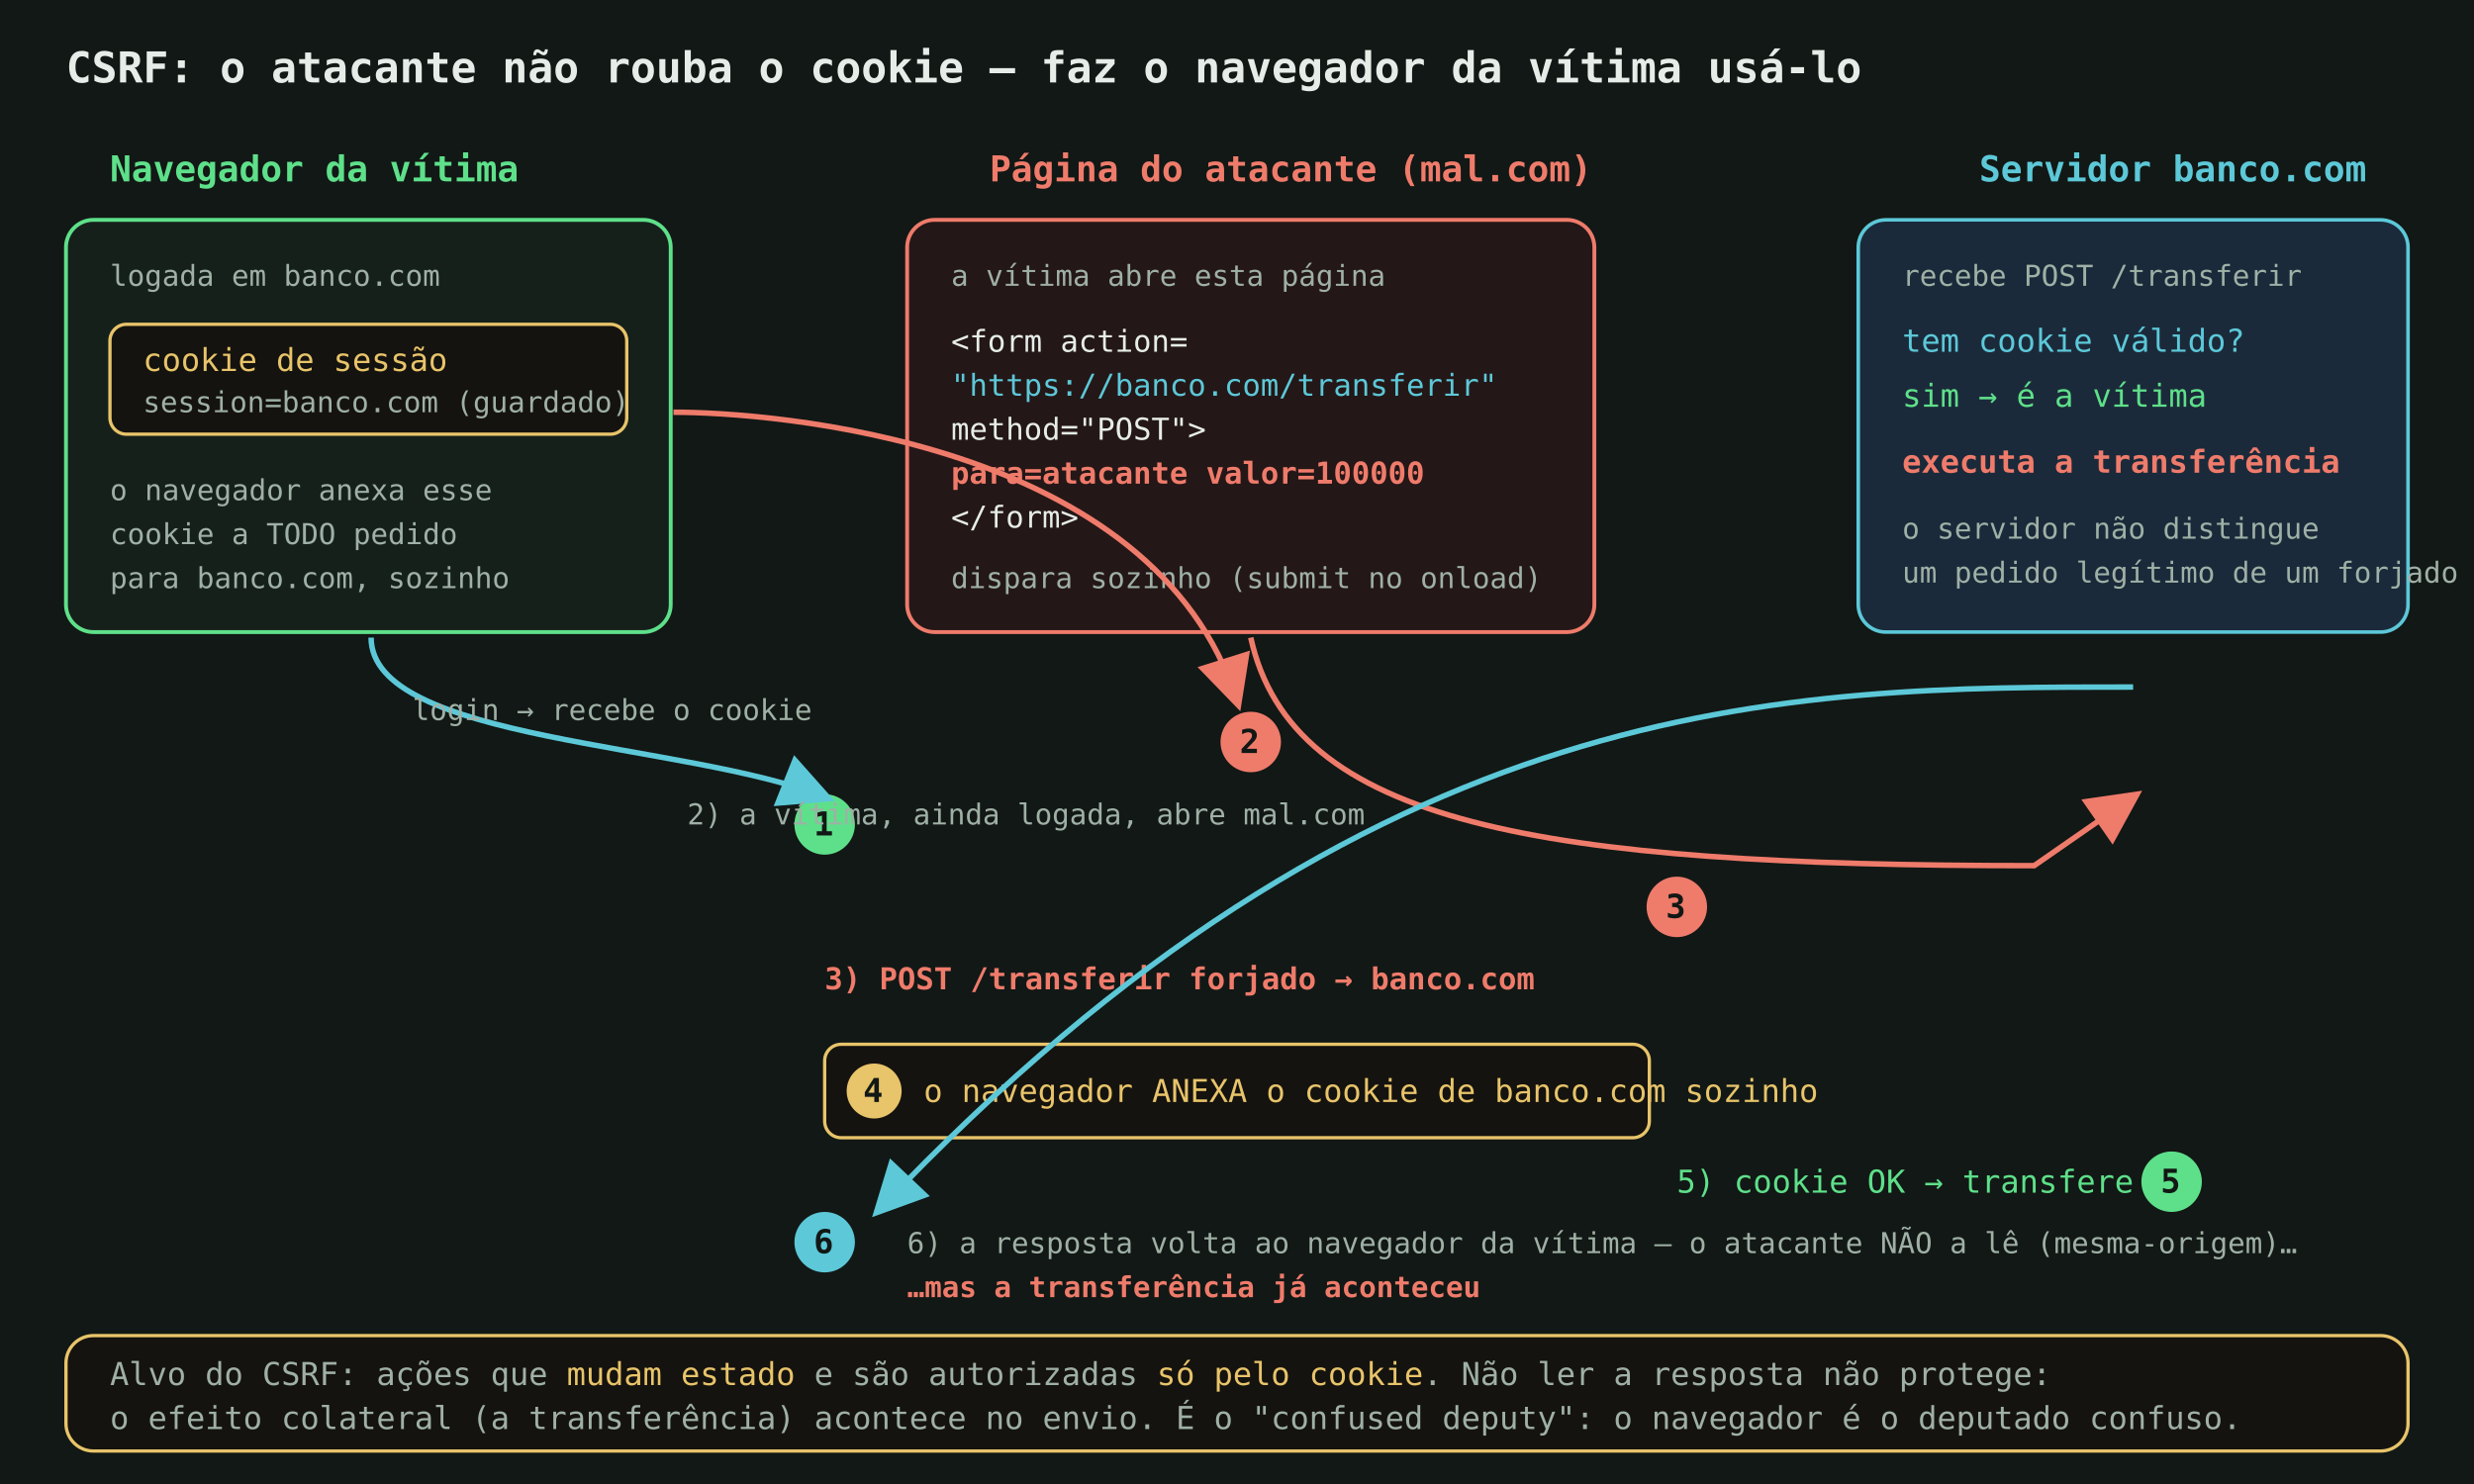
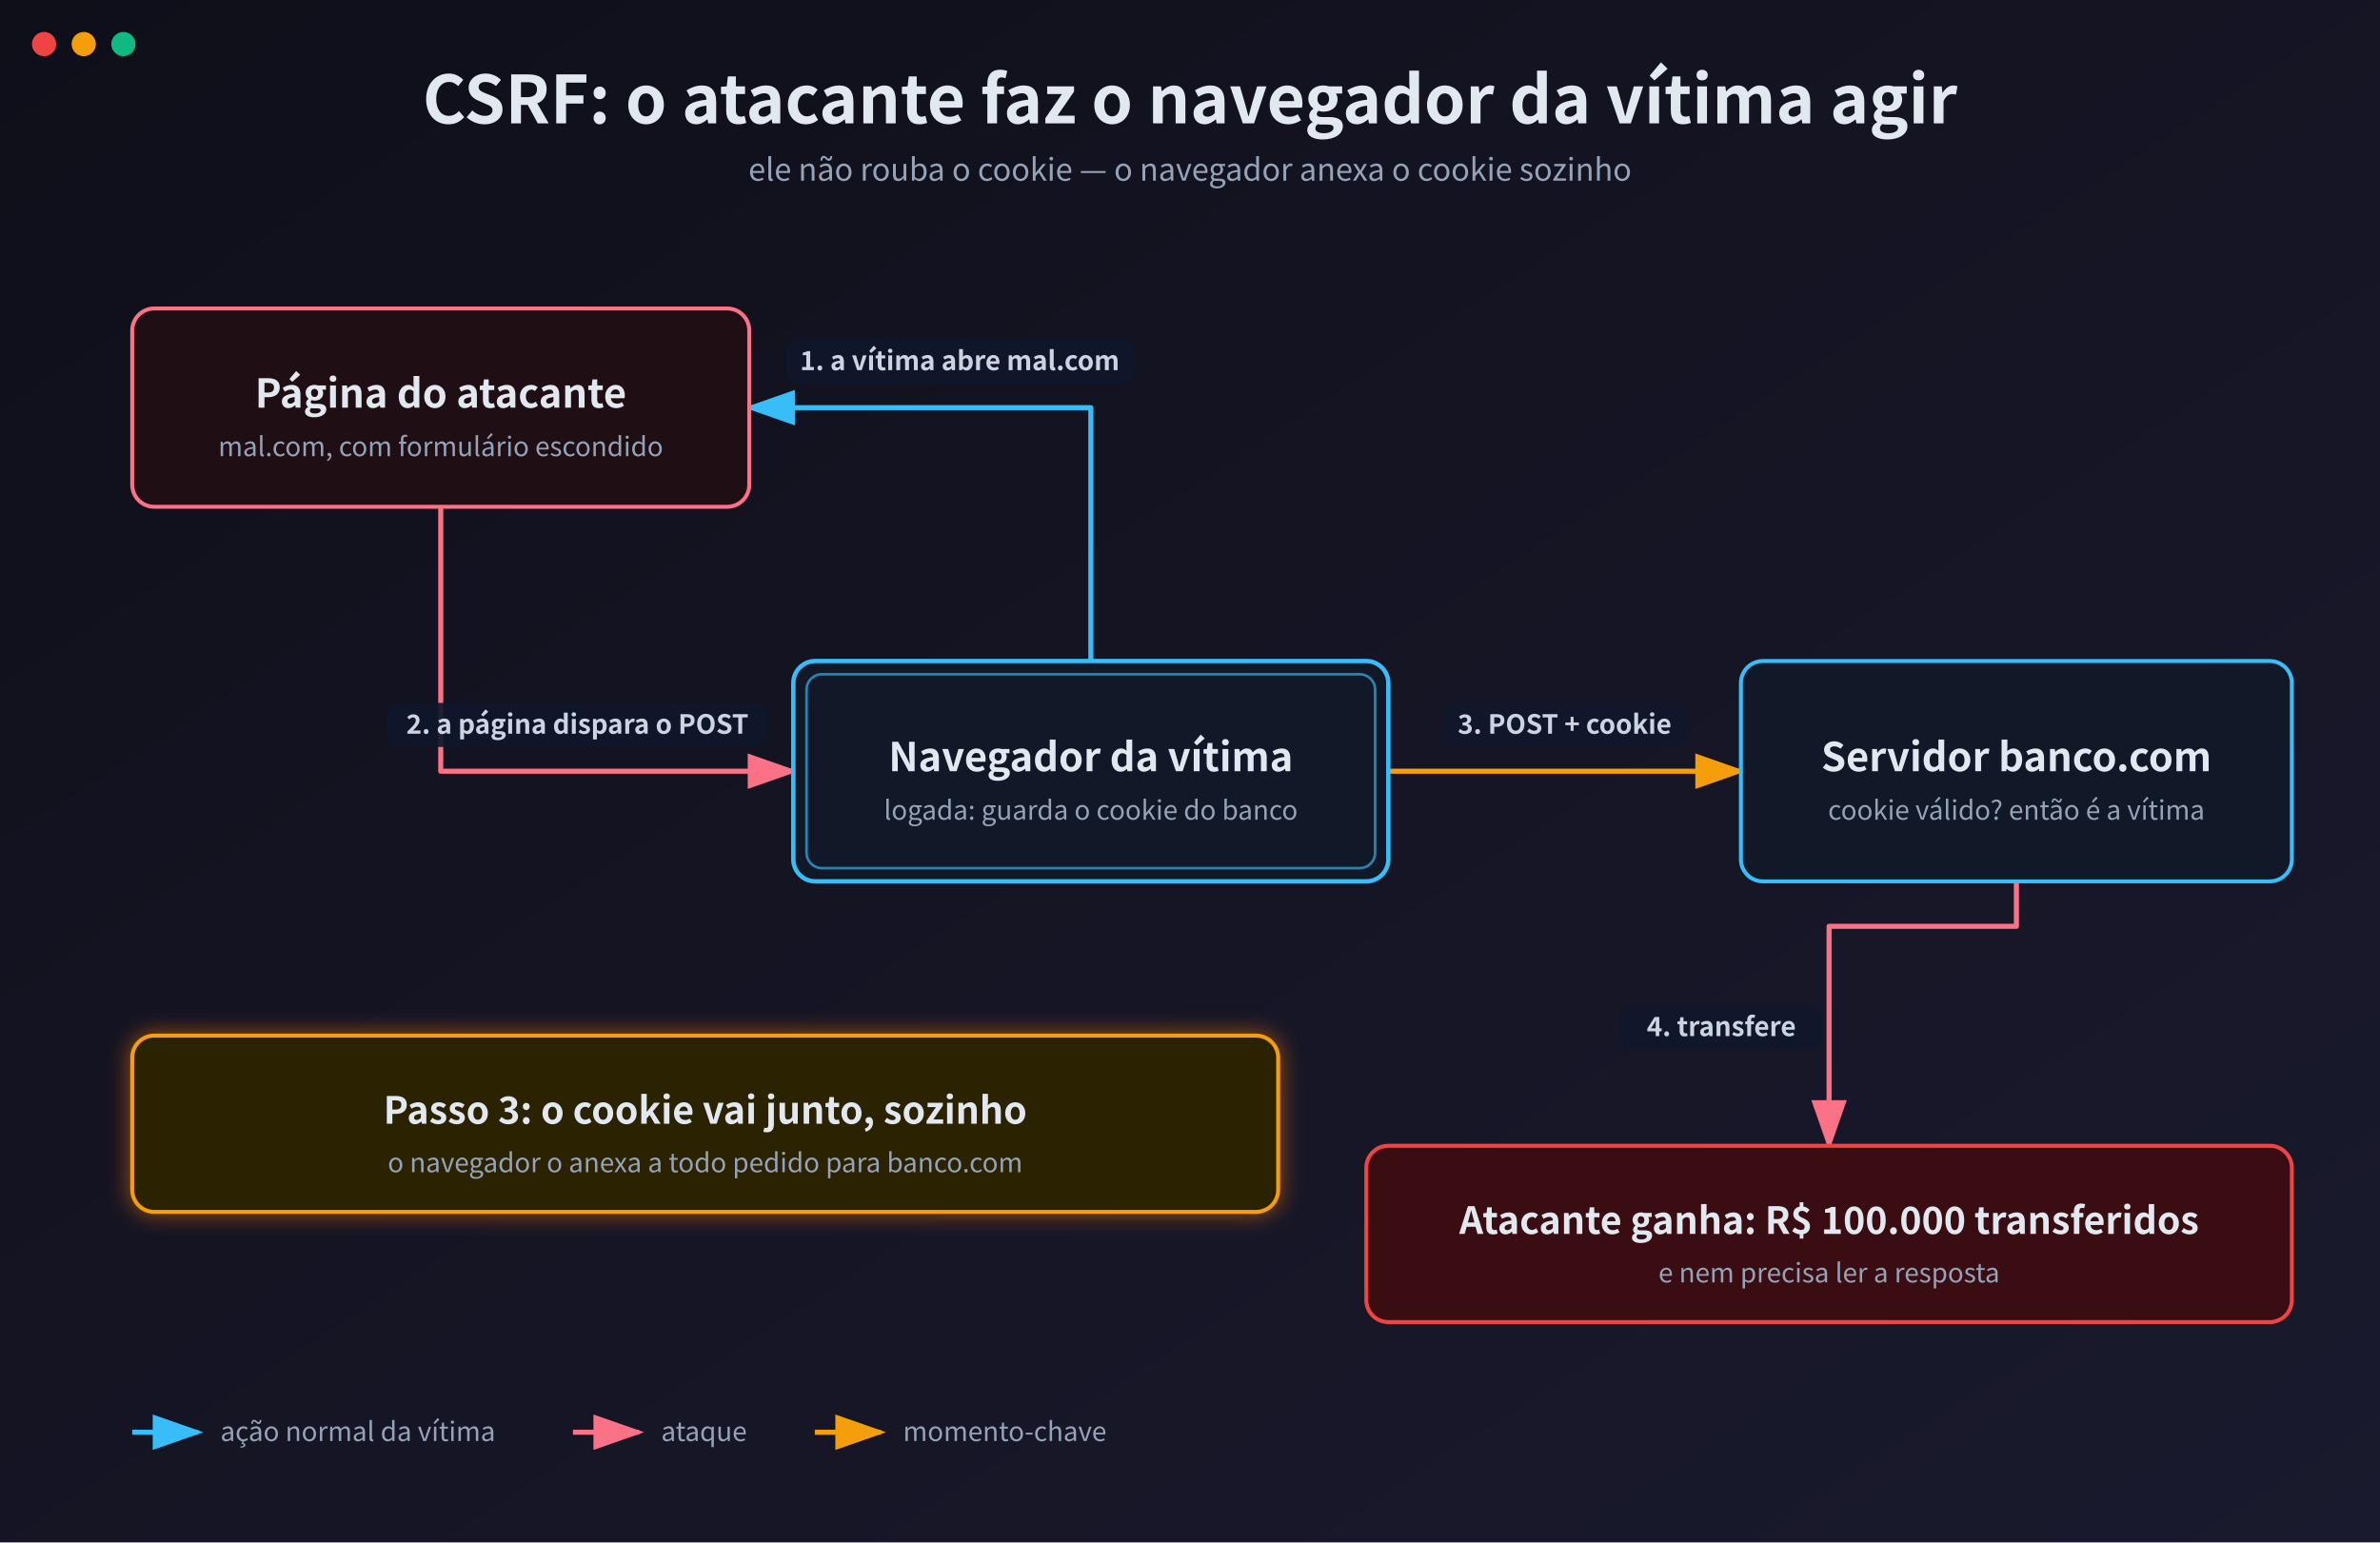
- <svg xmlns="http://www.w3.org/2000/svg" viewBox="0 0 900 540" role="img" aria-labelledby="t d">
-   <style>
-     text { font-family: ui-monospace, "DejaVu Sans Mono", Menlo, Consolas, monospace; fill: #e6ede8; }
-     .t { font-size: 15.5px; font-weight: 700; }
-     .h { font-size: 13px; font-weight: 700; }
-     .b { font-size: 11.5px; }
-     .code { font-size: 11px; }
-     .s { font-size: 10.5px; fill: #9fb0a6; }
-     .n { font-size: 12px; font-weight: 700; fill: #121815; }
-     .g { fill: #5ee08a; }
-     .c { fill: #5cc8d8; }
-     .r { fill: #ef7b6b; font-weight: 700; }
-     .y { fill: #e8c46a; }
-     .victim { fill: #16201b; stroke: #5ee08a; stroke-width: 1.4; }
-     .attacker { fill: #241717; stroke: #ef7b6b; stroke-width: 1.4; }
-     .server { fill: #1b2a3a; stroke: #5cc8d8; stroke-width: 1.3; }
-     .arrc { stroke: #5cc8d8; stroke-width: 2; marker-end: url(#ac); fill: none; }
-     .arrr { stroke: #ef7b6b; stroke-width: 2; marker-end: url(#ar); fill: none; }
-     .cookie { fill: #15130f; stroke: #e8c46a; stroke-width: 1.2; }
-   </style>
+ <svg xmlns="http://www.w3.org/2000/svg" viewBox="0 0 1080 700" width="1080" height="700" data-generator="fireworks-tech-graph" data-schema-version="1" data-text-metrics="heuristic-v1" data-style-id="2" data-visual-theme="Dark Terminal" data-diagram-type="architecture" data-motion-scene="" data-semantic-profile="generic" data-semantic-valid="true" data-quality-profile="standard" data-max-bends-per-edge="12" data-max-total-bends="100" data-max-route-stretch="5.0" data-max-bridged-crossings="8" data-min-node-gap="0.0" data-min-container-gutter="0.0" data-min-label-clearance="2.0" data-min-segment-length="0.0">
  <defs>
-     <marker id="ac" markerWidth="10" markerHeight="10" refX="8" refY="5" orient="auto">
-       <path d="M0,0 L10,5 L0,10 z" fill="#5cc8d8" />
+     <marker id="arrowA" markerWidth="10" markerHeight="7" refX="9" refY="3.5" orient="auto">
+       <polygon points="0 0, 10 3.5, 0 7" fill="#a855f7" />
    </marker>
-     <marker id="ar" markerWidth="10" markerHeight="10" refX="8" refY="5" orient="auto">
-       <path d="M0,0 L10,5 L0,10 z" fill="#ef7b6b" />
+     <marker id="arrowB" markerWidth="10" markerHeight="7" refX="9" refY="3.5" orient="auto">
+       <polygon points="0 0, 10 3.5, 0 7" fill="#22c55e" />
    </marker>
+     <marker id="arrowC" markerWidth="10" markerHeight="7" refX="9" refY="3.5" orient="auto">
+       <polygon points="0 0, 10 3.5, 0 7" fill="#38bdf8" />
+     </marker>
+     <marker id="arrowE" markerWidth="10" markerHeight="7" refX="9" refY="3.5" orient="auto">
+       <polygon points="0 0, 10 3.5, 0 7" fill="#fb7185" />
+     </marker>
+     <marker id="arrowF" markerWidth="10" markerHeight="7" refX="9" refY="3.5" orient="auto">
+       <polygon points="0 0, 10 3.5, 0 7" fill="#f59e0b" />
+     </marker>
+     <marker id="arrowG" markerWidth="10" markerHeight="7" refX="9" refY="3.5" orient="auto">
+       <polygon points="0 0, 10 3.5, 0 7" fill="#f97316" />
+     </marker>
+     <marker id="arrowH" markerWidth="10" markerHeight="7" refX="9" refY="3.5" orient="auto">
+       <polygon points="0 0, 10 3.5, 0 7" fill="#94a3b8" />
+     </marker>
+     <linearGradient id="terminalGradient" x1="0%" y1="0%" x2="100%" y2="100%">
+       <stop offset="0%" stop-color="#0f0f1a" />
+       <stop offset="100%" stop-color="#1a1a2e" />
+     </linearGradient>
+     <filter id="glowBlue" x="-30%" y="-30%" width="160%" height="160%">
+       <feDropShadow dx="0" dy="0" stdDeviation="5" flood-color="#3b82f6" flood-opacity="0.65" />
+     </filter>
+     <filter id="glowPurple" x="-30%" y="-30%" width="160%" height="160%">
+       <feDropShadow dx="0" dy="0" stdDeviation="5" flood-color="#a855f7" flood-opacity="0.72" />
+     </filter>
+     <filter id="glowGreen" x="-30%" y="-30%" width="160%" height="160%">
+       <feDropShadow dx="0" dy="0" stdDeviation="5" flood-color="#22c55e" flood-opacity="0.62" />
+     </filter>
+     <filter id="glowOrange" x="-30%" y="-30%" width="160%" height="160%">
+       <feDropShadow dx="0" dy="0" stdDeviation="5" flood-color="#f97316" flood-opacity="0.62" />
+     </filter>
+     <style>
+     text { font-family: 'SF Mono', 'Fira Code', Menlo, 'Noto Sans CJK SC', 'Microsoft YaHei', 'SimHei', monospace; }
+     .title { font-size: 30px; font-weight: 700; fill: #e2e8f0; }
+     .subtitle { font-size: 14px; font-weight: 500; fill: #94a3b8; }
+     .section { font-size: 13px; font-weight: 700; fill: #38bdf8; letter-spacing: 1.4px; }
+     .section-sub { font-size: 12px; font-weight: 500; fill: #94a3b8; }
+     .node-title { font-weight: 700; fill: #e2e8f0; }
+     .node-sub { font-weight: 500; fill: #94a3b8; }
+     .node-type { font-size: 12px; font-weight: 700; fill: #94a3b8; letter-spacing: 0.08em; }
+     .arrow-label { font-size: 12px; font-weight: 600; fill: #cbd5e1; }
+     .legend { font-size: 12px; font-weight: 500; fill: #94a3b8; }
+     .footnote { font-size: 12px; font-weight: 500; fill: #94a3b8; }
+     .metric-label { font-size: 8.5px; font-weight: 700; fill: #94a3b8; text-transform: uppercase; }
+     .metric-value { font-size: 9.5px; font-weight: 700; fill: #e2e8f0; }
+     </style>
  </defs>
-   <rect width="900" height="540" fill="#121815" />
-   <text class="t" x="24" y="30">CSRF: o atacante não rouba o cookie — faz o navegador da vítima usá-lo</text>
-   <text class="h g" x="40" y="66">Navegador da vítima</text>
-   <text class="h r" x="360" y="66">Página do atacante (mal.com)</text>
-   <text class="h c" x="720" y="66">Servidor banco.com</text>
-   <rect class="victim" x="24" y="80" width="220" height="150" rx="10" />
-   <text class="s" x="40" y="104">logada em banco.com</text>
-   <rect class="cookie" x="40" y="118" width="188" height="40" rx="6" />
-   <text class="b y" x="52" y="135">cookie de sessão</text>
-   <text class="s" x="52" y="150">session=banco.com (guardado)</text>
-   <text class="s" x="40" y="182">o navegador anexa esse</text>
-   <text class="s" x="40" y="198">cookie a TODO pedido</text>
-   <text class="s" x="40" y="214">para banco.com, sozinho</text>
-   <rect class="attacker" x="330" y="80" width="250" height="150" rx="10" />
-   <text class="s" x="346" y="104">a vítima abre esta página</text>
-   <text class="code" x="346" y="128">&lt;form action=</text>
-   <text class="code c" x="346" y="144">  "https://banco.com/transferir"</text>
-   <text class="code" x="346" y="160">  method="POST"&gt;</text>
-   <text class="code r" x="346" y="176">  para=atacante  valor=100000</text>
-   <text class="code" x="346" y="192">&lt;/form&gt;</text>
-   <text class="s" x="346" y="214">dispara sozinho (submit no onload)</text>
-   <rect class="server" x="676" y="80" width="200" height="150" rx="10" />
-   <text class="s" x="692" y="104">recebe POST /transferir</text>
-   <text class="b c" x="692" y="128">tem cookie válido?</text>
-   <text class="b g" x="692" y="148">sim → é a vítima</text>
-   <text class="b r" x="692" y="172">executa a transferência</text>
-   <text class="s" x="692" y="196">o servidor não distingue</text>
-   <text class="s" x="692" y="212">um pedido legítimo de um forjado</text>
-   <circle cx="300" cy="300" r="11" fill="#5ee08a" />
-   <text class="n" x="296" y="304">1</text>
-   <path class="arrc" d="M135,232 C135,270 250,270 300,290" />
-   <text class="s" x="150" y="262">login → recebe o cookie</text>
-   <circle cx="455" cy="270" r="11" fill="#ef7b6b" />
-   <text class="n" x="451" y="274">2</text>
-   <path class="arrr" d="M245,150 C280,150 420,160 450,255" />
-   <text class="s" x="250" y="300">2) a vítima, ainda logada, abre mal.com</text>
-   <circle cx="610" cy="330" r="11" fill="#ef7b6b" />
-   <text class="n" x="606" y="334">3</text>
-   <path class="arrr" d="M455,232 C470,300 560,315 740,315 L776,290" />
-   <text class="code r" x="300" y="360">3) POST /transferir forjado → banco.com</text>
-   <rect class="cookie" x="300" y="380" width="300" height="34" rx="6" />
-   <circle cx="318" cy="397" r="10" fill="#e8c46a" />
-   <text class="n" x="314" y="401">4</text>
-   <text class="b y" x="336" y="401">o navegador ANEXA o cookie de banco.com sozinho</text>
-   <circle cx="790" cy="430" r="11" fill="#5ee08a" />
-   <text class="n" x="786" y="434">5</text>
-   <text class="b g" x="610" y="434">5) cookie OK → transfere</text>
-   <path class="arrc" d="M776,250 C650,250 500,250 320,440" />
-   <circle cx="300" cy="452" r="11" fill="#5cc8d8" />
-   <text class="n" x="296" y="456">6</text>
-   <text class="s" x="330" y="456">6) a resposta volta ao navegador da vítima — o atacante NÃO a lê (mesma-origem)…</text>
-   <text class="s r" x="330" y="472">…mas a transferência já aconteceu</text>
-   <rect x="24" y="486" width="852" height="42" rx="10" fill="#15130f" stroke="#e8c46a" stroke-width="1.2" />
-   <text class="s" x="40" y="504" style="font-size:11.5px">Alvo do CSRF: ações que <tspan class="y">mudam estado</tspan> e são autorizadas <tspan class="y">só pelo cookie</tspan>. Não ler a resposta não protege:</text>
-   <text class="s" x="40" y="520" style="font-size:11.5px">o efeito colateral (a transferência) acontece no envio. É o "confused deputy": o navegador é o deputado confuso.</text>
+   <rect data-graph-role="background" width="1080.0" height="700.0" fill="url(#terminalGradient)" />
+   <circle cx="20.0" cy="20" r="5.5" fill="#ef4444" />
+   <circle cx="38.0" cy="20" r="5.5" fill="#f59e0b" />
+   <circle cx="56.0" cy="20" r="5.5" fill="#10b981" />
+   <text x="540.0" y="56" text-anchor="middle" class="title">CSRF: o atacante faz o navegador da vítima agir</text>
+   <text x="540.0" y="82" text-anchor="middle" class="subtitle">ele não rouba o cookie — o navegador anexa o cookie sozinho</text>
+   <path id="a1" data-graph-role="edge" data-edge-id="a1" data-source="navegador" data-target="malcom" data-edge-kind="flow" data-topic-id="" data-flow="read" data-motion-role="" data-motion-stage="" data-motion-order="" data-protocol="" data-via="" data-critical-path-id="" data-critical-hop="" data-critical-hops="" data-critical="false" data-bends="1" data-route-stretch="1.0" data-bridges="" d="M 495,300 L 495,185 L 340,185" fill="none" stroke="#38bdf8" stroke-width="2.3" stroke-linecap="round" stroke-linejoin="round" marker-end="url(#arrowC)" />
+   <path id="a2" data-graph-role="edge" data-edge-id="a2" data-source="malcom" data-target="navegador" data-edge-kind="flow" data-topic-id="" data-flow="data" data-motion-role="" data-motion-stage="" data-motion-order="" data-protocol="" data-via="" data-critical-path-id="" data-critical-hop="" data-critical-hops="" data-critical="false" data-bends="1" data-route-stretch="1.0" data-bridges="" d="M 200,230 L 200,350 L 360,350" fill="none" stroke="#fb7185" stroke-width="2.3" stroke-linecap="round" stroke-linejoin="round" marker-end="url(#arrowE)" />
+   <path id="a3" data-graph-role="edge" data-edge-id="a3" data-source="navegador" data-target="banco" data-edge-kind="flow" data-topic-id="" data-flow="async" data-motion-role="" data-motion-stage="" data-motion-order="" data-protocol="" data-via="" data-critical-path-id="" data-critical-hop="" data-critical-hops="" data-critical="false" data-bends="0" data-route-stretch="1.0" data-bridges="" d="M 630,350 L 790,350" fill="none" stroke="#f59e0b" stroke-width="2.3" stroke-linecap="round" stroke-linejoin="round" marker-end="url(#arrowF)" />
+   <path id="a4" data-graph-role="edge" data-edge-id="a4" data-source="banco" data-target="ganho" data-edge-kind="flow" data-topic-id="" data-flow="data" data-motion-role="" data-motion-stage="" data-motion-order="" data-protocol="" data-via="" data-critical-path-id="" data-critical-hop="" data-critical-hops="" data-critical="false" data-bends="2" data-route-stretch="1.0" data-bridges="" d="M 915,400 L 915,420.4 L 830,420.4 L 830,520" fill="none" stroke="#fb7185" stroke-width="2.3" stroke-linecap="round" stroke-linejoin="round" marker-end="url(#arrowE)" />
+   <g id="node-malcom" data-graph-role="node" data-node-id="malcom" data-semantic-role="rect" data-motion-role="" data-motion-stage="" data-motion-order="" data-parent="" data-deployment-id="" data-topic-id="" data-span-id="" data-station-order="" data-status="" data-start-ms="" data-duration-ms="" data-parent-span="" data-graph-bounds="60,140,340,230">
+     <rect x="60.0" y="140.0" width="280.0" height="90.0" rx="10.0" fill="#1f0f14" stroke="#fb7185" stroke-width="1.8" />
+     <text data-text-role="title" data-full-text="Página do atacante" data-text-max-width="256.0" x="200.0" y="185.0" text-anchor="middle" class="node-title" font-size="18">Página do atacante</text>
+     <text data-text-role="subtitle" data-full-text="mal.com, com formulário escondido" data-text-max-width="256.0" x="200.0" y="207.0" text-anchor="middle" class="node-sub" font-size="12">mal.com, com formulário escondido</text>
+   </g>
+   <g id="node-navegador" data-graph-role="node" data-node-id="navegador" data-semantic-role="double_rect" data-motion-role="" data-motion-stage="" data-motion-order="" data-parent="" data-deployment-id="" data-topic-id="" data-span-id="" data-station-order="" data-status="" data-start-ms="" data-duration-ms="" data-parent-span="" data-graph-bounds="360,300,630,400">
+     <rect x="360.0" y="300.0" width="270.0" height="100.0" rx="10.0" fill="#111827" stroke="#38bdf8" stroke-width="2.0" />
+     <rect x="366.0" y="306.0" width="258.0" height="88.0" rx="7.0" fill="none" stroke="#38bdf8" stroke-width="1.2" opacity="0.65" />
+     <text data-text-role="title" data-full-text="Navegador da vítima" data-text-max-width="238.0" x="495.0" y="350.0" text-anchor="middle" class="node-title" font-size="18">Navegador da vítima</text>
+     <text data-text-role="subtitle" data-full-text="logada: guarda o cookie do banco" data-text-max-width="238.0" x="495.0" y="372.0" text-anchor="middle" class="node-sub" font-size="12">logada: guarda o cookie do banco</text>
+   </g>
+   <g id="node-banco" data-graph-role="node" data-node-id="banco" data-semantic-role="rect" data-motion-role="" data-motion-stage="" data-motion-order="" data-parent="" data-deployment-id="" data-topic-id="" data-span-id="" data-station-order="" data-status="" data-start-ms="" data-duration-ms="" data-parent-span="" data-graph-bounds="790,300,1040,400">
+     <rect x="790.0" y="300.0" width="250.0" height="100.0" rx="10.0" fill="#111827" stroke="#38bdf8" stroke-width="1.8" />
+     <text data-text-role="title" data-full-text="Servidor banco.com" data-text-max-width="226.0" x="915.0" y="350.0" text-anchor="middle" class="node-title" font-size="18">Servidor banco.com</text>
+     <text data-text-role="subtitle" data-full-text="cookie válido? então é a vítima" data-text-max-width="226.0" x="915.0" y="372.0" text-anchor="middle" class="node-sub" font-size="12">cookie válido? então é a vítima</text>
+   </g>
+   <g id="node-chave" data-graph-role="node" data-node-id="chave" data-semantic-role="rect" data-motion-role="" data-motion-stage="" data-motion-order="" data-parent="" data-deployment-id="" data-topic-id="" data-span-id="" data-station-order="" data-status="" data-start-ms="" data-duration-ms="" data-parent-span="" data-graph-bounds="60,470,580,550">
+     <rect x="60.0" y="470.0" width="520.0" height="80.0" rx="10.0" fill="#2a2206" stroke="#f59e0b" stroke-width="1.8" filter="url(#glowOrange)" />
+     <text data-text-role="title" data-full-text="Passo 3: o cookie vai junto, sozinho" data-text-max-width="496.0" x="320.0" y="510.0" text-anchor="middle" class="node-title" font-size="17.0">Passo 3: o cookie vai junto, sozinho</text>
+     <text data-text-role="subtitle" data-full-text="o navegador o anexa a todo pedido para banco.com" data-text-max-width="496.0" x="320.0" y="532.0" text-anchor="middle" class="node-sub" font-size="12">o navegador o anexa a todo pedido para banco.com</text>
+   </g>
+   <g id="node-ganho" data-graph-role="node" data-node-id="ganho" data-semantic-role="rect" data-motion-role="" data-motion-stage="" data-motion-order="" data-parent="" data-deployment-id="" data-topic-id="" data-span-id="" data-station-order="" data-status="" data-start-ms="" data-duration-ms="" data-parent-span="" data-graph-bounds="620,520,1040,600">
+     <rect x="620.0" y="520.0" width="420.0" height="80.0" rx="10.0" fill="#3a0d12" stroke="#ef4444" stroke-width="1.8" />
+     <text data-text-role="title" data-full-text="Atacante ganha: R$ 100.000 transferidos" data-text-max-width="396.0" x="830.0" y="560.0" text-anchor="middle" class="node-title" font-size="17.0">Atacante ganha: R$ 100.000 transferidos</text>
+     <text data-text-role="subtitle" data-full-text="e nem precisa ler a resposta" data-text-max-width="396.0" x="830.0" y="582.0" text-anchor="middle" class="node-sub" font-size="12">e nem precisa ler a resposta</text>
+   </g>
+   <g id="a1-label" data-graph-role="label" data-owner="a1" data-graph-bounds="356.5,154,514.5,174">
+     <rect x="356.5" y="154.0" width="158.0" height="20" rx="6" fill="#0f172a" opacity="0.92" />
+     <text x="435.5" y="168.0" text-anchor="middle" class="arrow-label">1. a vítima abre mal.com</text>
+   </g>
+   <g id="a2-label" data-graph-role="label" data-owner="a2" data-graph-bounds="175.8,319,348.2,339">
+     <rect x="175.8" y="319.0" width="172.4" height="20" rx="6" fill="#0f172a" opacity="0.92" />
+     <text x="262.0" y="333.0" text-anchor="middle" class="arrow-label">2. a página dispara o POST</text>
+   </g>
+   <g id="a3-label" data-graph-role="label" data-owner="a3" data-graph-bounds="654.4,319,765.6,339">
+     <rect x="654.4" y="319.0" width="111.2" height="20" rx="6" fill="#0f172a" opacity="0.92" />
+     <text x="710.0" y="333.0" text-anchor="middle" class="arrow-label">3. POST + cookie</text>
+   </g>
+   <g id="a4-label" data-graph-role="label" data-owner="a4" data-graph-bounds="735.24,456.2,827,476.2">
+     <rect x="735.24" y="456.2" width="91.76" height="20" rx="6" fill="#0f172a" opacity="0.92" />
+     <text x="781.12" y="470.2" text-anchor="middle" class="arrow-label">4. transfere</text>
+   </g>
+   <g id="legend" data-graph-role="legend">
+     <rect id="legend-zone" data-graph-role="reserved" data-reserved-kind="legend" x="50" y="636" width="470.24" height="46" rx="10" fill="none" stroke="none" />
+     <line data-graph-role="decoration" x1="60.0" y1="650.0" x2="90.0" y2="650.0" stroke="#38bdf8" stroke-width="2.3" marker-end="url(#arrowC)" />
+     <text data-graph-role="decoration" x="100.0" y="654.0" class="legend">ação normal da vítima</text>
+     <line data-graph-role="decoration" x1="260.0" y1="650.0" x2="290.0" y2="650.0" stroke="#fb7185" stroke-width="2.3" marker-end="url(#arrowE)" />
+     <text data-graph-role="decoration" x="300.0" y="654.0" class="legend">ataque</text>
+     <line data-graph-role="decoration" x1="369.76" y1="650.0" x2="399.76" y2="650.0" stroke="#f59e0b" stroke-width="2.3" marker-end="url(#arrowF)" />
+     <text data-graph-role="decoration" x="409.76" y="654.0" class="legend">momento-chave</text>
+   </g>
</svg>
